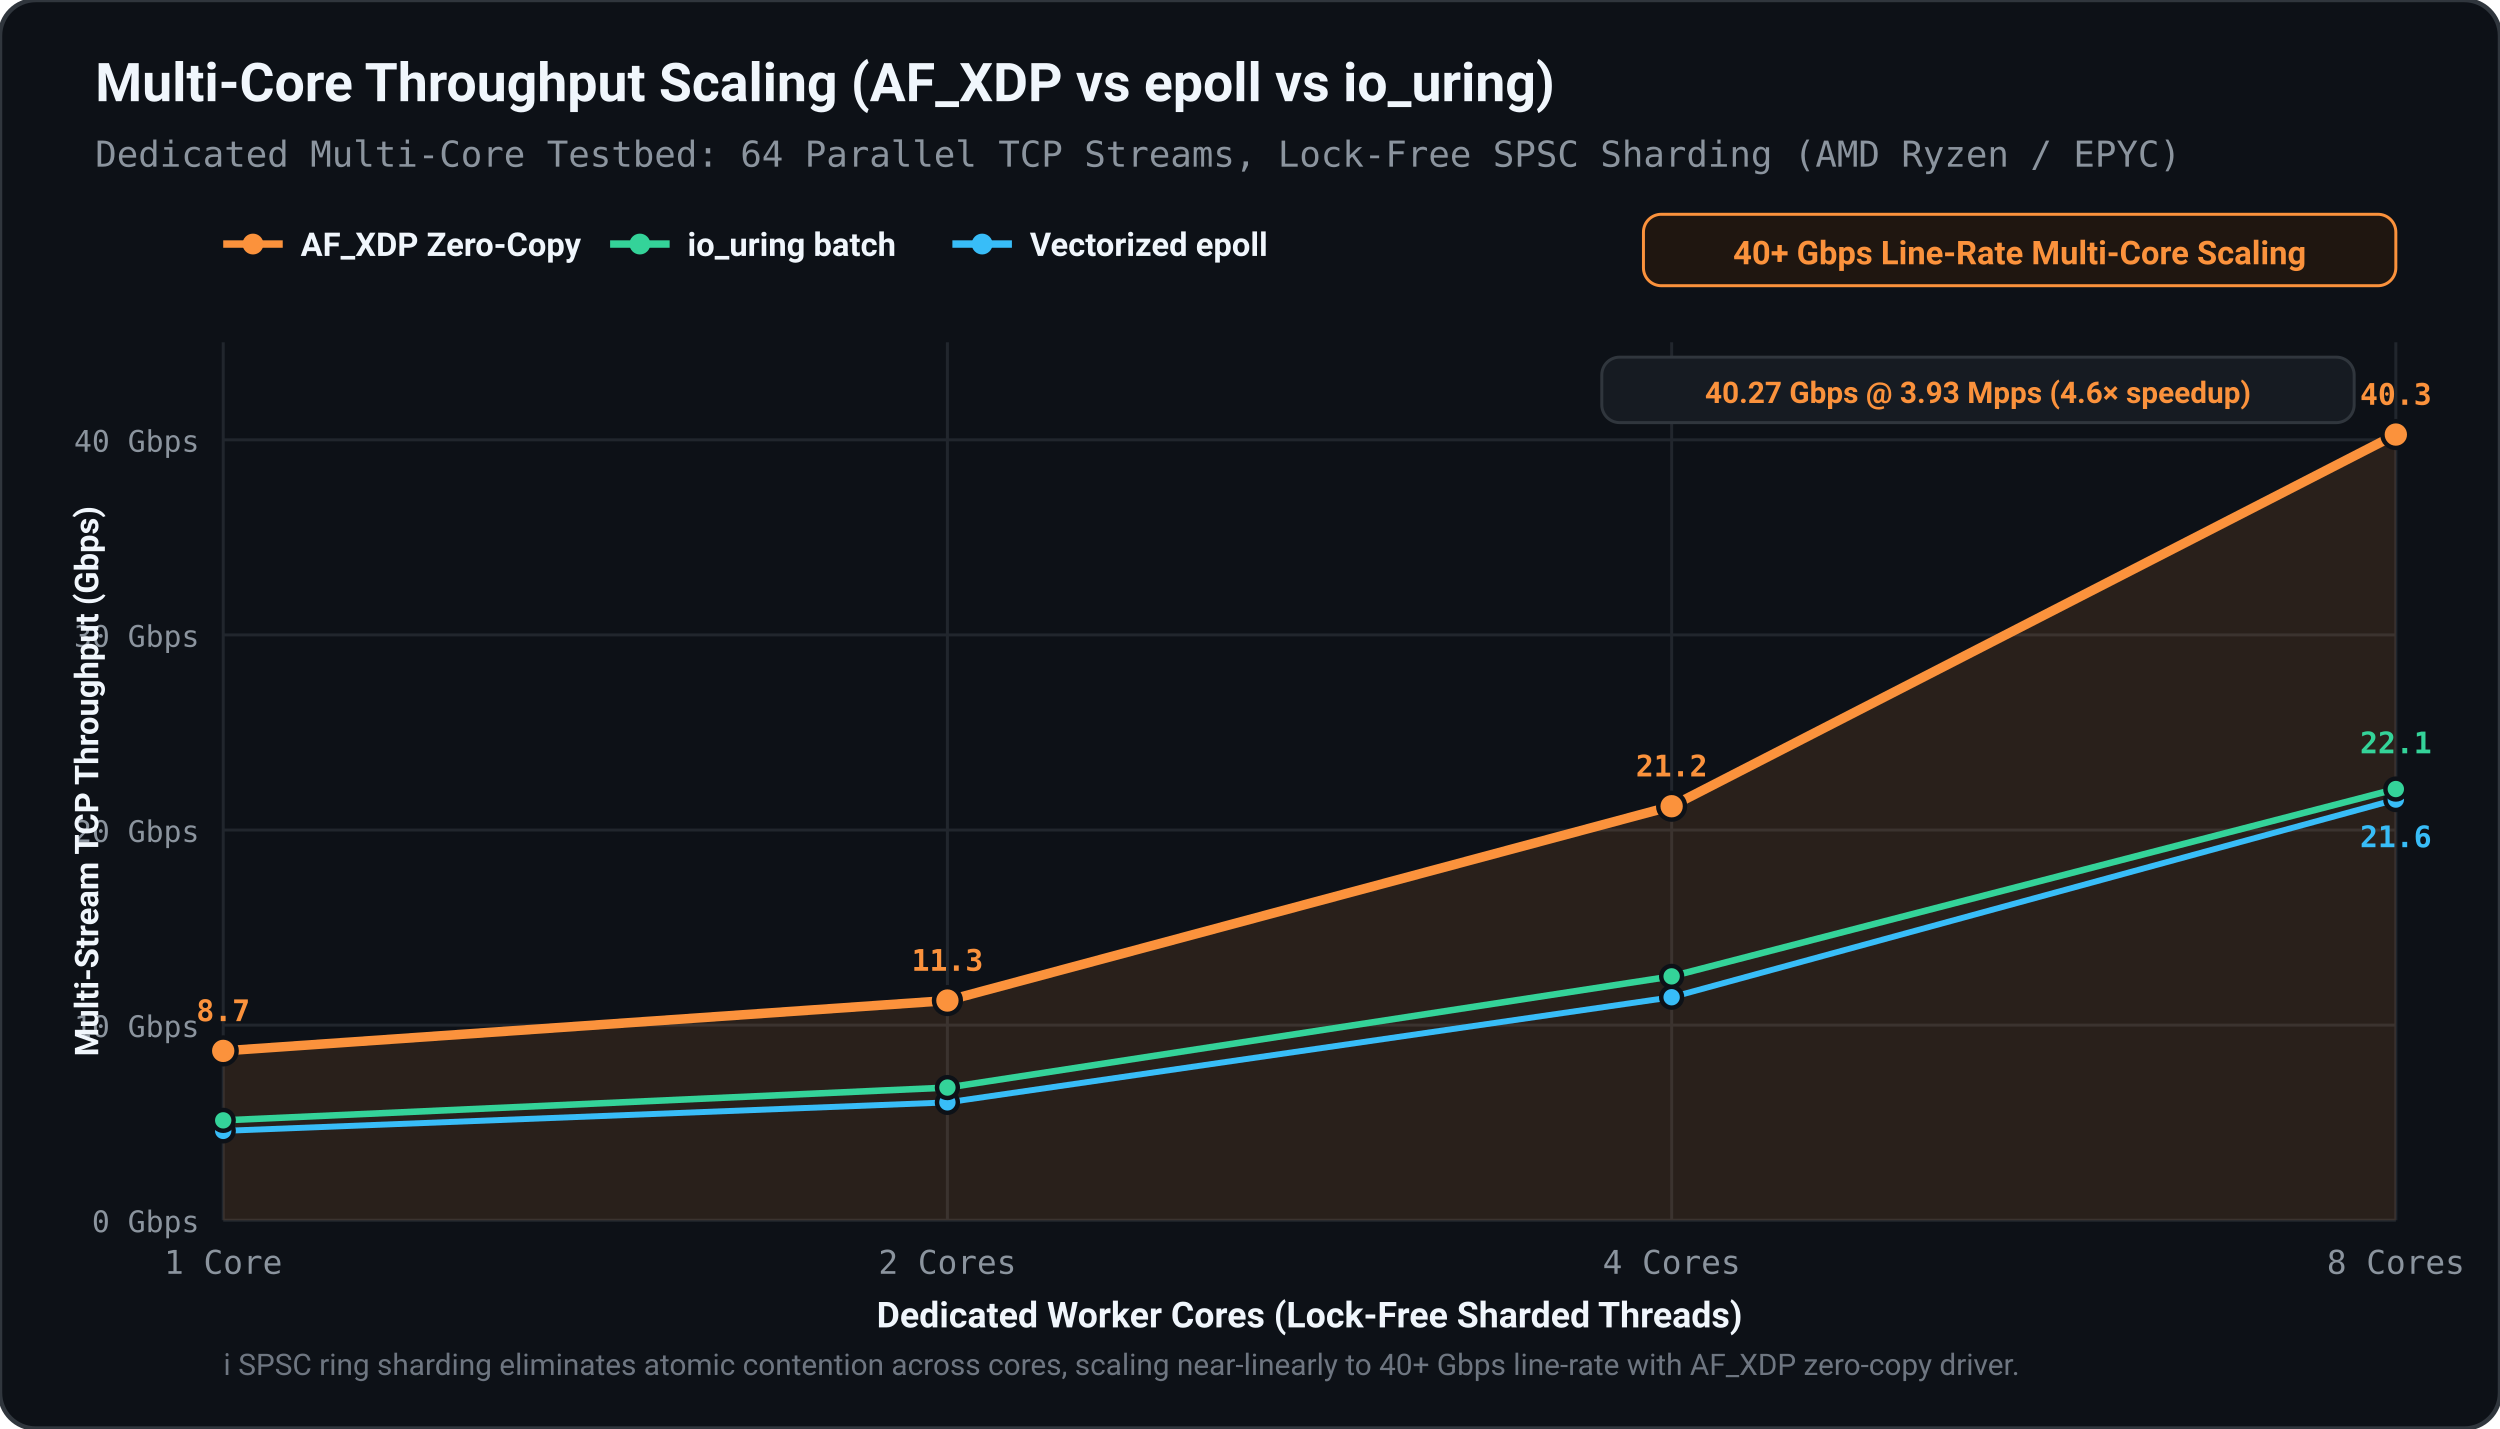
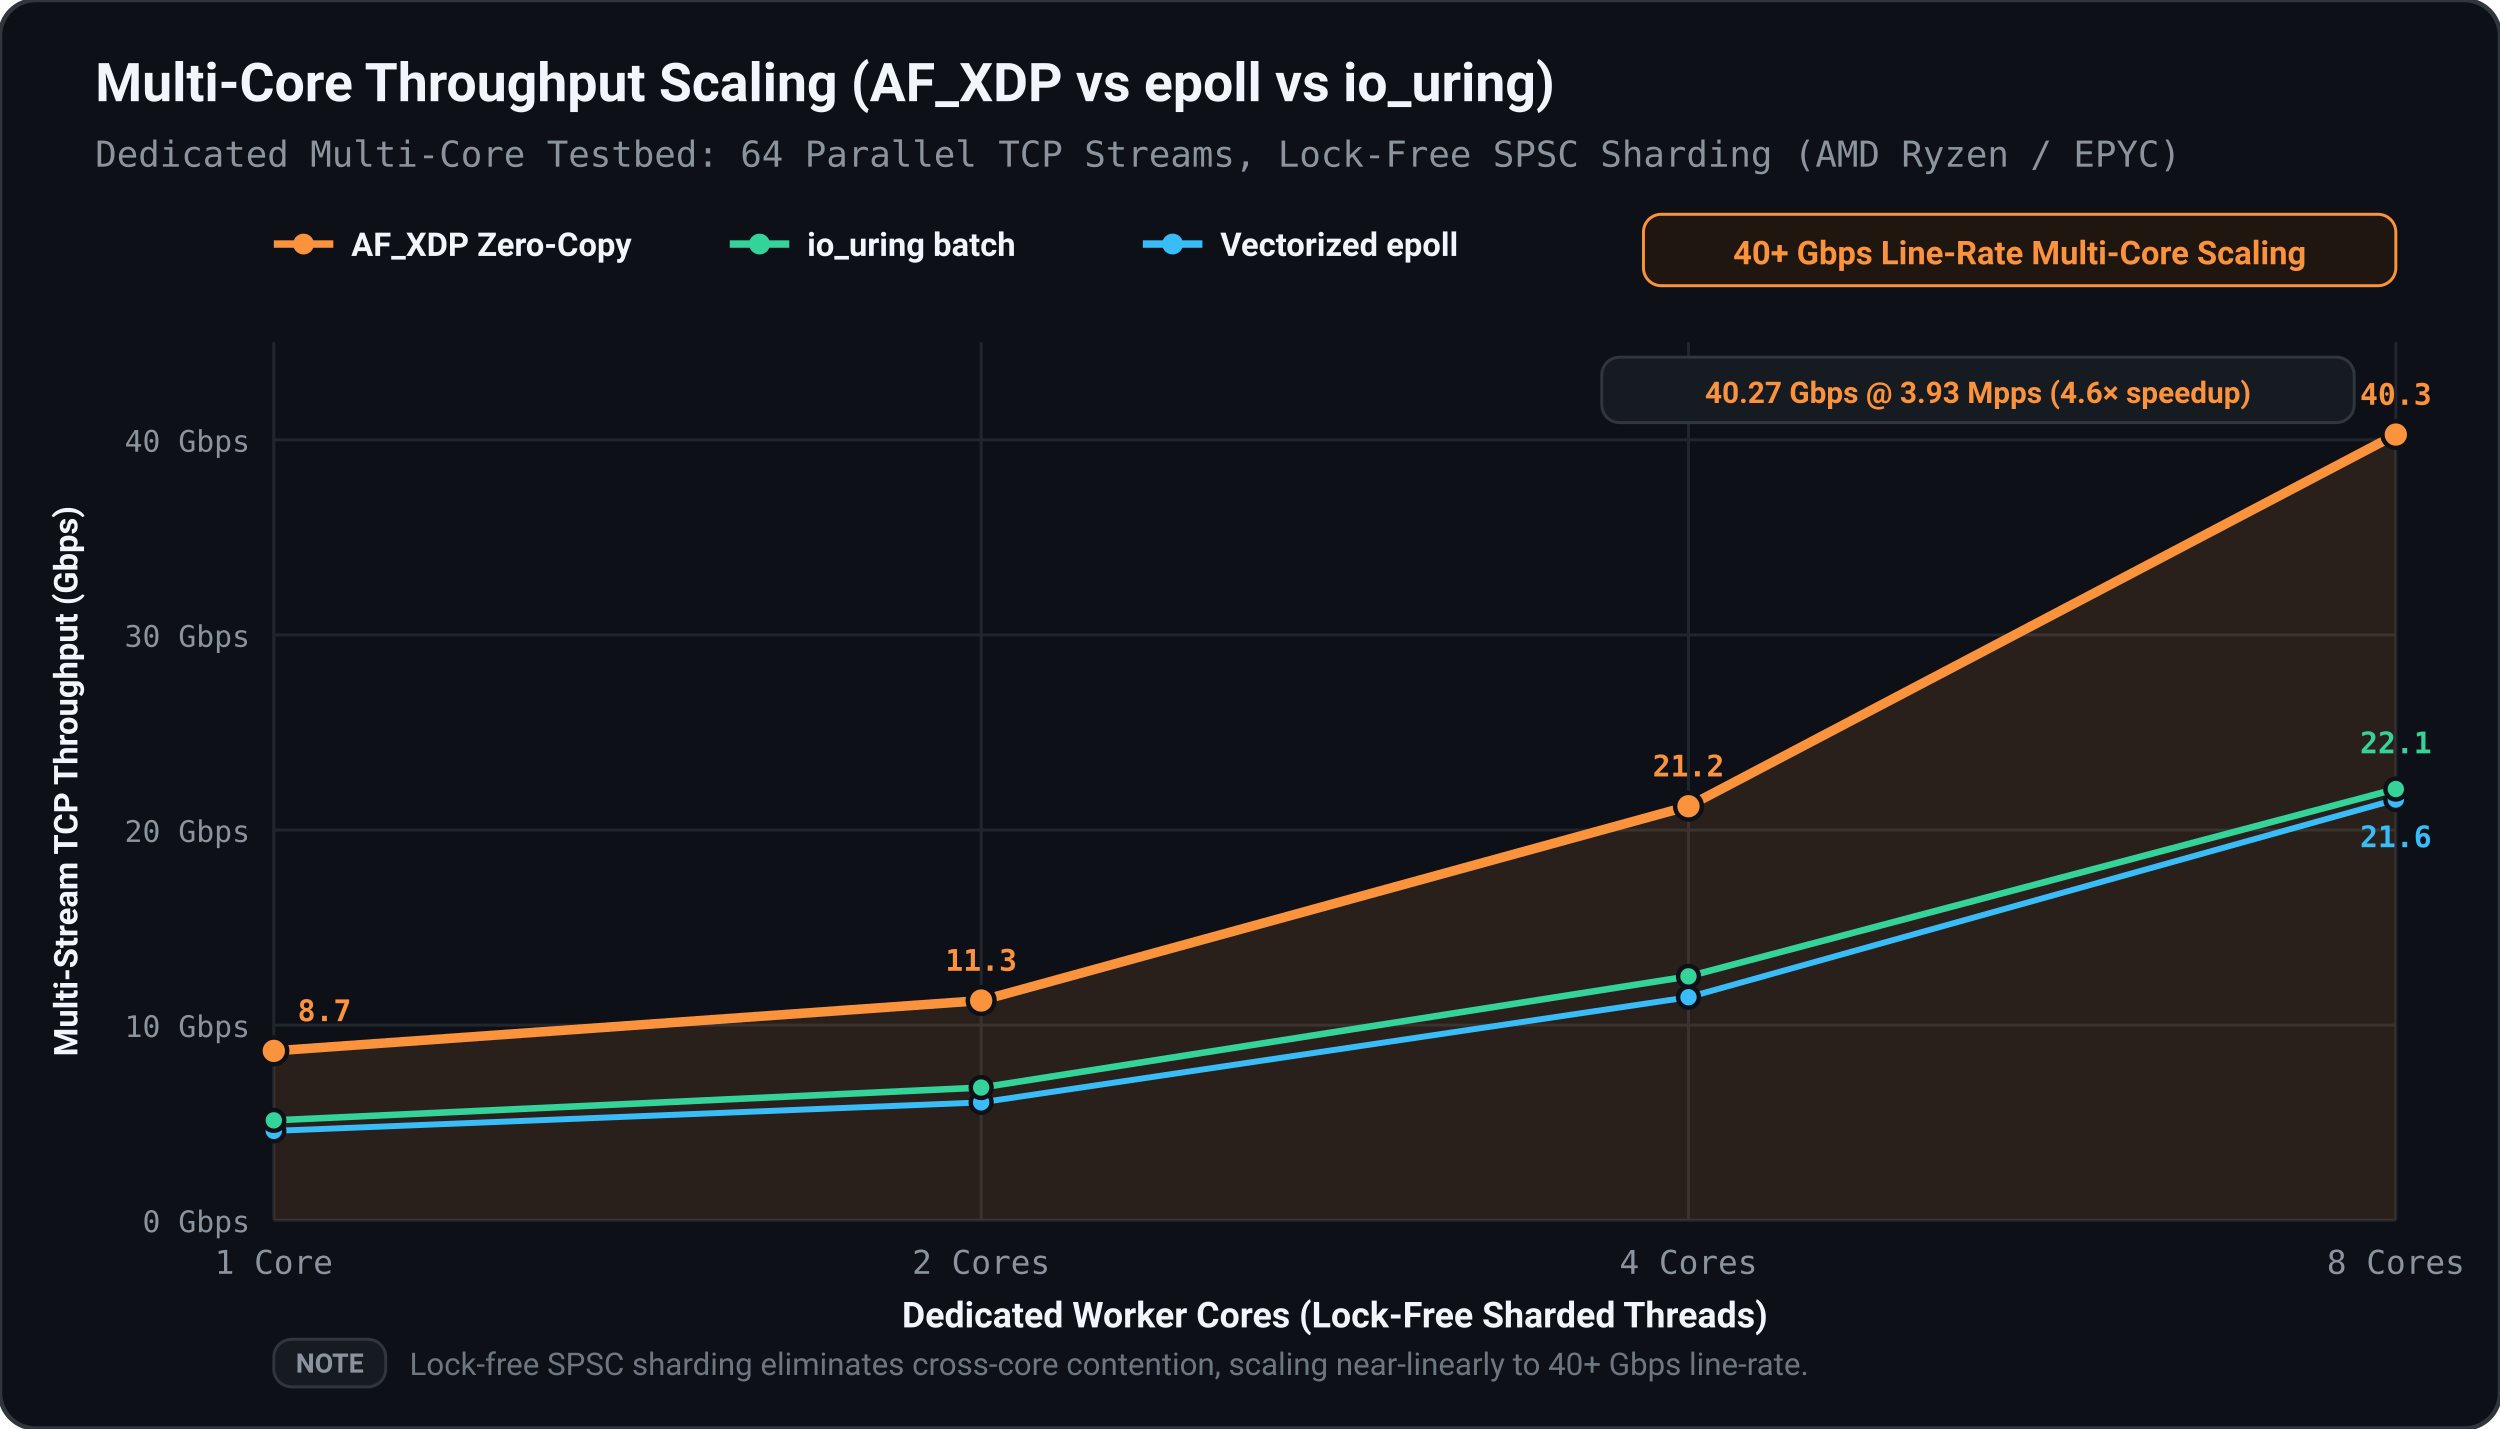
<svg xmlns="http://www.w3.org/2000/svg" viewBox="0 0 840 480" width="100%" height="100%">
  <defs>
    <style>
      text { text-rendering: geometricPrecision; }
    </style>
  </defs>
  <rect width="100%" height="100%" rx="12" fill="#0d1117" stroke="#30363d" stroke-width="1.5" />
  <text x="32.00" y="34.00" fill="#f0f6fc" font-size="18" font-family="ui-sans-serif, -apple-system, BlinkMacSystemFont, 'Segoe UI', Roboto, sans-serif" font-weight="bold" text-anchor="start">Multi-Core Throughput Scaling (AF_XDP vs epoll vs io_uring)</text>
  <text x="32.00" y="56.00" fill="#8b949e" font-size="12" font-family="ui-monospace, SFMono-Regular, Menlo, monospace" font-weight="normal" text-anchor="start">Dedicated Multi-Core Testbed: 64 Parallel TCP Streams, Lock-Free SPSC Sharding (AMD Ryzen / EPYC)</text>
-   <line x1="75.00" y1="82.00" x2="95.00" y2="82.00" stroke="#fb923c" stroke-width="2.50" />
-   <circle cx="85.00" cy="82.00" r="3.50" fill="#fb923c" />
-   <text x="101.00" y="86.00" fill="#f0f6fc" font-size="11" font-family="ui-sans-serif, -apple-system, BlinkMacSystemFont, 'Segoe UI', Roboto, sans-serif" font-weight="600" text-anchor="start">AF_XDP Zero-Copy</text>
-   <line x1="205.00" y1="82.00" x2="225.00" y2="82.00" stroke="#34d399" stroke-width="2.50" />
-   <circle cx="215.00" cy="82.00" r="3.50" fill="#34d399" />
-   <text x="231.00" y="86.00" fill="#f0f6fc" font-size="11" font-family="ui-sans-serif, -apple-system, BlinkMacSystemFont, 'Segoe UI', Roboto, sans-serif" font-weight="600" text-anchor="start">io_uring batch</text>
-   <line x1="320.00" y1="82.00" x2="340.00" y2="82.00" stroke="#38bdf8" stroke-width="2.50" />
-   <circle cx="330.00" cy="82.00" r="3.50" fill="#38bdf8" />
-   <text x="346.00" y="86.00" fill="#f0f6fc" font-size="11" font-family="ui-sans-serif, -apple-system, BlinkMacSystemFont, 'Segoe UI', Roboto, sans-serif" font-weight="600" text-anchor="start">Vectorized epoll</text>
+   <line x1="92.00" y1="82.00" x2="112.00" y2="82.00" stroke="#fb923c" stroke-width="2.50" />
+   <circle cx="102.00" cy="82.00" r="3.50" fill="#fb923c" />
+   <text x="118.00" y="86.00" fill="#f0f6fc" font-size="11" font-family="ui-sans-serif, -apple-system, BlinkMacSystemFont, 'Segoe UI', Roboto, sans-serif" font-weight="600" text-anchor="start">AF_XDP Zero-Copy</text>
+   <line x1="245.20" y1="82.00" x2="265.20" y2="82.00" stroke="#34d399" stroke-width="2.50" />
+   <circle cx="255.20" cy="82.00" r="3.50" fill="#34d399" />
+   <text x="271.20" y="86.00" fill="#f0f6fc" font-size="11" font-family="ui-sans-serif, -apple-system, BlinkMacSystemFont, 'Segoe UI', Roboto, sans-serif" font-weight="600" text-anchor="start">io_uring batch</text>
+   <line x1="384.00" y1="82.00" x2="404.00" y2="82.00" stroke="#38bdf8" stroke-width="2.50" />
+   <circle cx="394.00" cy="82.00" r="3.50" fill="#38bdf8" />
+   <text x="410.00" y="86.00" fill="#f0f6fc" font-size="11" font-family="ui-sans-serif, -apple-system, BlinkMacSystemFont, 'Segoe UI', Roboto, sans-serif" font-weight="600" text-anchor="start">Vectorized epoll</text>
  <rect x="552.20" y="72.00" width="252.80" height="24.00" fill="#1f1610" rx="6.00" stroke="#fb923c" stroke-width="1.00" />
  <text x="678.60" y="88.80" fill="#fb923c" font-size="11" font-family="ui-sans-serif, -apple-system, BlinkMacSystemFont, 'Segoe UI', Roboto, sans-serif" font-weight="bold" text-anchor="middle">40+ Gbps Line-Rate Multi-Core Scaling</text>
-   <line x1="75.00" y1="410.00" x2="805.00" y2="410.00" stroke="#21262d" stroke-width="1.00" />
-   <text x="67.00" y="414.00" fill="#8b949e" font-size="10" font-family="ui-monospace, SFMono-Regular, Menlo, monospace" font-weight="normal" text-anchor="end">0 Gbps</text>
-   <line x1="75.00" y1="344.44" x2="805.00" y2="344.44" stroke="#21262d" stroke-width="1.00" />
-   <text x="67.00" y="348.44" fill="#8b949e" font-size="10" font-family="ui-monospace, SFMono-Regular, Menlo, monospace" font-weight="normal" text-anchor="end">10 Gbps</text>
-   <line x1="75.00" y1="278.89" x2="805.00" y2="278.89" stroke="#21262d" stroke-width="1.00" />
-   <text x="67.00" y="282.89" fill="#8b949e" font-size="10" font-family="ui-monospace, SFMono-Regular, Menlo, monospace" font-weight="normal" text-anchor="end">20 Gbps</text>
-   <line x1="75.00" y1="213.33" x2="805.00" y2="213.33" stroke="#21262d" stroke-width="1.00" />
-   <text x="67.00" y="217.33" fill="#8b949e" font-size="10" font-family="ui-monospace, SFMono-Regular, Menlo, monospace" font-weight="normal" text-anchor="end">30 Gbps</text>
-   <line x1="75.00" y1="147.78" x2="805.00" y2="147.78" stroke="#21262d" stroke-width="1.00" />
-   <text x="67.00" y="151.78" fill="#8b949e" font-size="10" font-family="ui-monospace, SFMono-Regular, Menlo, monospace" font-weight="normal" text-anchor="end">40 Gbps</text>
-   <line x1="75.00" y1="115.00" x2="75.00" y2="410.00" stroke="#21262d" stroke-width="1.00" />
-   <text x="75.00" y="428.00" fill="#8b949e" font-size="11" font-family="ui-monospace, SFMono-Regular, Menlo, monospace" font-weight="normal" text-anchor="middle">1 Core</text>
-   <line x1="318.33" y1="115.00" x2="318.33" y2="410.00" stroke="#21262d" stroke-width="1.00" />
-   <text x="318.33" y="428.00" fill="#8b949e" font-size="11" font-family="ui-monospace, SFMono-Regular, Menlo, monospace" font-weight="normal" text-anchor="middle">2 Cores</text>
-   <line x1="561.67" y1="115.00" x2="561.67" y2="410.00" stroke="#21262d" stroke-width="1.00" />
-   <text x="561.67" y="428.00" fill="#8b949e" font-size="11" font-family="ui-monospace, SFMono-Regular, Menlo, monospace" font-weight="normal" text-anchor="middle">4 Cores</text>
+   <line x1="92.00" y1="410.00" x2="805.00" y2="410.00" stroke="#21262d" stroke-width="1.00" />
+   <text x="84.00" y="414.00" fill="#8b949e" font-size="10" font-family="ui-monospace, SFMono-Regular, Menlo, monospace" font-weight="normal" text-anchor="end">0 Gbps</text>
+   <line x1="92.00" y1="344.44" x2="805.00" y2="344.44" stroke="#21262d" stroke-width="1.00" />
+   <text x="84.00" y="348.44" fill="#8b949e" font-size="10" font-family="ui-monospace, SFMono-Regular, Menlo, monospace" font-weight="normal" text-anchor="end">10 Gbps</text>
+   <line x1="92.00" y1="278.89" x2="805.00" y2="278.89" stroke="#21262d" stroke-width="1.00" />
+   <text x="84.00" y="282.89" fill="#8b949e" font-size="10" font-family="ui-monospace, SFMono-Regular, Menlo, monospace" font-weight="normal" text-anchor="end">20 Gbps</text>
+   <line x1="92.00" y1="213.33" x2="805.00" y2="213.33" stroke="#21262d" stroke-width="1.00" />
+   <text x="84.00" y="217.33" fill="#8b949e" font-size="10" font-family="ui-monospace, SFMono-Regular, Menlo, monospace" font-weight="normal" text-anchor="end">30 Gbps</text>
+   <line x1="92.00" y1="147.78" x2="805.00" y2="147.78" stroke="#21262d" stroke-width="1.00" />
+   <text x="84.00" y="151.78" fill="#8b949e" font-size="10" font-family="ui-monospace, SFMono-Regular, Menlo, monospace" font-weight="normal" text-anchor="end">40 Gbps</text>
+   <line x1="92.00" y1="115.00" x2="92.00" y2="410.00" stroke="#21262d" stroke-width="1.00" />
+   <text x="92.00" y="428.00" fill="#8b949e" font-size="11" font-family="ui-monospace, SFMono-Regular, Menlo, monospace" font-weight="normal" text-anchor="middle">1 Core</text>
+   <line x1="329.67" y1="115.00" x2="329.67" y2="410.00" stroke="#21262d" stroke-width="1.00" />
+   <text x="329.67" y="428.00" fill="#8b949e" font-size="11" font-family="ui-monospace, SFMono-Regular, Menlo, monospace" font-weight="normal" text-anchor="middle">2 Cores</text>
+   <line x1="567.33" y1="115.00" x2="567.33" y2="410.00" stroke="#21262d" stroke-width="1.00" />
+   <text x="567.33" y="428.00" fill="#8b949e" font-size="11" font-family="ui-monospace, SFMono-Regular, Menlo, monospace" font-weight="normal" text-anchor="middle">4 Cores</text>
  <line x1="805.00" y1="115.00" x2="805.00" y2="410.00" stroke="#21262d" stroke-width="1.00" />
  <text x="805.00" y="428.00" fill="#8b949e" font-size="11" font-family="ui-monospace, SFMono-Regular, Menlo, monospace" font-weight="normal" text-anchor="middle">8 Cores</text>
-   <text x="440.00" y="446.00" fill="#f0f6fc" font-size="12" font-family="ui-sans-serif, -apple-system, BlinkMacSystemFont, 'Segoe UI', Roboto, sans-serif" font-weight="600" text-anchor="middle">Dedicated Worker Cores (Lock-Free Sharded Threads)</text>
-   <text x="33.00" y="262.50" fill="#f0f6fc" font-size="11" font-family="ui-sans-serif, -apple-system, BlinkMacSystemFont, 'Segoe UI', Roboto, sans-serif" font-weight="600" text-anchor="middle" transform="rotate(-90 33.00 262.50)">Multi-Stream TCP Throughput (Gbps)</text>
-   <polygon points="75.00,410.00 75.00,353.10 318.33,336.18 561.67,270.89 805.00,146.01 805.00,410.00" fill="#fb923c" stroke="none" opacity="0.12" />
-   <polyline points="75.00,379.98 318.33,370.40 561.67,335.07 805.00,268.66" fill="none" stroke="#38bdf8" stroke-width="2.00" stroke-linecap="round" stroke-linejoin="round" />
-   <circle cx="75.00" cy="379.98" r="3.50" fill="#38bdf8" stroke="#0d1117" stroke-width="1.50" />
-   <circle cx="318.33" cy="370.40" r="3.50" fill="#38bdf8" stroke="#0d1117" stroke-width="1.50" />
-   <circle cx="561.67" cy="335.07" r="3.50" fill="#38bdf8" stroke="#0d1117" stroke-width="1.50" />
+   <text x="448.50" y="446.00" fill="#f0f6fc" font-size="12" font-family="ui-sans-serif, -apple-system, BlinkMacSystemFont, 'Segoe UI', Roboto, sans-serif" font-weight="600" text-anchor="middle">Dedicated Worker Cores (Lock-Free Sharded Threads)</text>
+   <text x="26.00" y="262.50" fill="#f0f6fc" font-size="11" font-family="ui-sans-serif, -apple-system, BlinkMacSystemFont, 'Segoe UI', Roboto, sans-serif" font-weight="600" text-anchor="middle" transform="rotate(-90 26.00 262.50)">Multi-Stream TCP Throughput (Gbps)</text>
+   <polygon points="92.00,410.00 92.00,353.10 329.67,336.18 567.33,270.89 805.00,146.01 805.00,410.00" fill="#fb923c" stroke="none" opacity="0.12" />
+   <polyline points="92.00,379.98 329.67,370.40 567.33,335.07 805.00,268.66" fill="none" stroke="#38bdf8" stroke-width="2.00" stroke-linecap="round" stroke-linejoin="round" />
+   <circle cx="92.00" cy="379.98" r="3.50" fill="#38bdf8" stroke="#0d1117" stroke-width="1.50" />
+   <circle cx="329.67" cy="370.40" r="3.50" fill="#38bdf8" stroke="#0d1117" stroke-width="1.50" />
+   <circle cx="567.33" cy="335.07" r="3.50" fill="#38bdf8" stroke="#0d1117" stroke-width="1.50" />
  <circle cx="805.00" cy="268.66" r="3.50" fill="#38bdf8" stroke="#0d1117" stroke-width="1.50" />
  <text x="805.00" y="284.66" fill="#38bdf8" font-size="10" font-family="ui-monospace, SFMono-Regular, Menlo, monospace" font-weight="bold" text-anchor="middle">21.6</text>
-   <polyline points="75.00,376.44 318.33,365.42 561.67,328.06 805.00,265.12" fill="none" stroke="#34d399" stroke-width="2.20" stroke-linecap="round" stroke-linejoin="round" />
-   <circle cx="75.00" cy="376.44" r="3.50" fill="#34d399" stroke="#0d1117" stroke-width="1.50" />
-   <circle cx="318.33" cy="365.42" r="3.50" fill="#34d399" stroke="#0d1117" stroke-width="1.50" />
-   <circle cx="561.67" cy="328.06" r="3.50" fill="#34d399" stroke="#0d1117" stroke-width="1.50" />
+   <polyline points="92.00,376.44 329.67,365.42 567.33,328.06 805.00,265.12" fill="none" stroke="#34d399" stroke-width="2.20" stroke-linecap="round" stroke-linejoin="round" />
+   <circle cx="92.00" cy="376.44" r="3.50" fill="#34d399" stroke="#0d1117" stroke-width="1.50" />
+   <circle cx="329.67" cy="365.42" r="3.50" fill="#34d399" stroke="#0d1117" stroke-width="1.50" />
+   <circle cx="567.33" cy="328.06" r="3.50" fill="#34d399" stroke="#0d1117" stroke-width="1.50" />
  <circle cx="805.00" cy="265.12" r="3.50" fill="#34d399" stroke="#0d1117" stroke-width="1.50" />
  <text x="805.00" y="253.12" fill="#34d399" font-size="10" font-family="ui-monospace, SFMono-Regular, Menlo, monospace" font-weight="bold" text-anchor="middle">22.1</text>
-   <polyline points="75.00,353.10 318.33,336.18 561.67,270.89 805.00,146.01" fill="none" stroke="#fb923c" stroke-width="3.20" stroke-linecap="round" stroke-linejoin="round" />
-   <circle cx="75.00" cy="353.10" r="4.50" fill="#fb923c" stroke="#0d1117" stroke-width="1.50" />
-   <text x="75.00" y="343.10" fill="#fb923c" font-size="10" font-family="ui-monospace, SFMono-Regular, Menlo, monospace" font-weight="bold" text-anchor="middle">8.7</text>
-   <circle cx="318.33" cy="336.18" r="4.50" fill="#fb923c" stroke="#0d1117" stroke-width="1.50" />
-   <text x="318.33" y="326.18" fill="#fb923c" font-size="10" font-family="ui-monospace, SFMono-Regular, Menlo, monospace" font-weight="bold" text-anchor="middle">11.3</text>
-   <circle cx="561.67" cy="270.89" r="4.50" fill="#fb923c" stroke="#0d1117" stroke-width="1.50" />
-   <text x="561.67" y="260.89" fill="#fb923c" font-size="10" font-family="ui-monospace, SFMono-Regular, Menlo, monospace" font-weight="bold" text-anchor="middle">21.2</text>
+   <polyline points="92.00,353.10 329.67,336.18 567.33,270.89 805.00,146.01" fill="none" stroke="#fb923c" stroke-width="3.20" stroke-linecap="round" stroke-linejoin="round" />
+   <circle cx="92.00" cy="353.10" r="4.50" fill="#fb923c" stroke="#0d1117" stroke-width="1.50" />
+   <text x="100.00" y="343.10" fill="#fb923c" font-size="10" font-family="ui-monospace, SFMono-Regular, Menlo, monospace" font-weight="bold" text-anchor="start">8.7</text>
+   <circle cx="329.67" cy="336.18" r="4.50" fill="#fb923c" stroke="#0d1117" stroke-width="1.50" />
+   <text x="329.67" y="326.18" fill="#fb923c" font-size="10" font-family="ui-monospace, SFMono-Regular, Menlo, monospace" font-weight="bold" text-anchor="middle">11.3</text>
+   <circle cx="567.33" cy="270.89" r="4.50" fill="#fb923c" stroke="#0d1117" stroke-width="1.50" />
+   <text x="567.33" y="260.89" fill="#fb923c" font-size="10" font-family="ui-monospace, SFMono-Regular, Menlo, monospace" font-weight="bold" text-anchor="middle">21.2</text>
  <circle cx="805.00" cy="146.01" r="4.50" fill="#fb923c" stroke="#0d1117" stroke-width="1.50" />
  <text x="805.00" y="136.01" fill="#fb923c" font-size="10" font-family="ui-monospace, SFMono-Regular, Menlo, monospace" font-weight="bold" text-anchor="middle">40.3</text>
  <rect x="538.20" y="120.00" width="252.80" height="22.00" fill="#161b22" rx="6.00" stroke="#30363d" stroke-width="1.00" />
  <text x="664.60" y="135.40" fill="#fb923c" font-size="10" font-family="ui-sans-serif, -apple-system, BlinkMacSystemFont, 'Segoe UI', Roboto, sans-serif" font-weight="bold" text-anchor="middle">40.27 Gbps @ 3.93 Mpps (4.6× speedup)</text>
-   <text x="75.00" y="462.00" fill="#6e7681" font-size="10" font-family="ui-sans-serif, -apple-system, BlinkMacSystemFont, 'Segoe UI', Roboto, sans-serif" font-weight="normal" text-anchor="start">ℹ SPSC ring sharding eliminates atomic contention across cores, scaling near-linearly to 40+ Gbps line-rate with AF_XDP zero-copy driver.</text>
+   <rect x="92.00" y="450.00" width="37.60" height="16.00" fill="#161b22" rx="6.00" stroke="#30363d" stroke-width="1.00" />
+   <text x="110.80" y="461.20" fill="#8b949e" font-size="9" font-family="ui-sans-serif, -apple-system, BlinkMacSystemFont, 'Segoe UI', Roboto, sans-serif" font-weight="bold" text-anchor="middle">NOTE</text>
+   <text x="137.60" y="462.00" fill="#6e7681" font-size="10.5" font-family="ui-sans-serif, -apple-system, BlinkMacSystemFont, 'Segoe UI', Roboto, sans-serif" font-weight="normal" text-anchor="start">Lock-free SPSC sharding eliminates cross-core contention, scaling near-linearly to 40+ Gbps line-rate.</text>
</svg>
